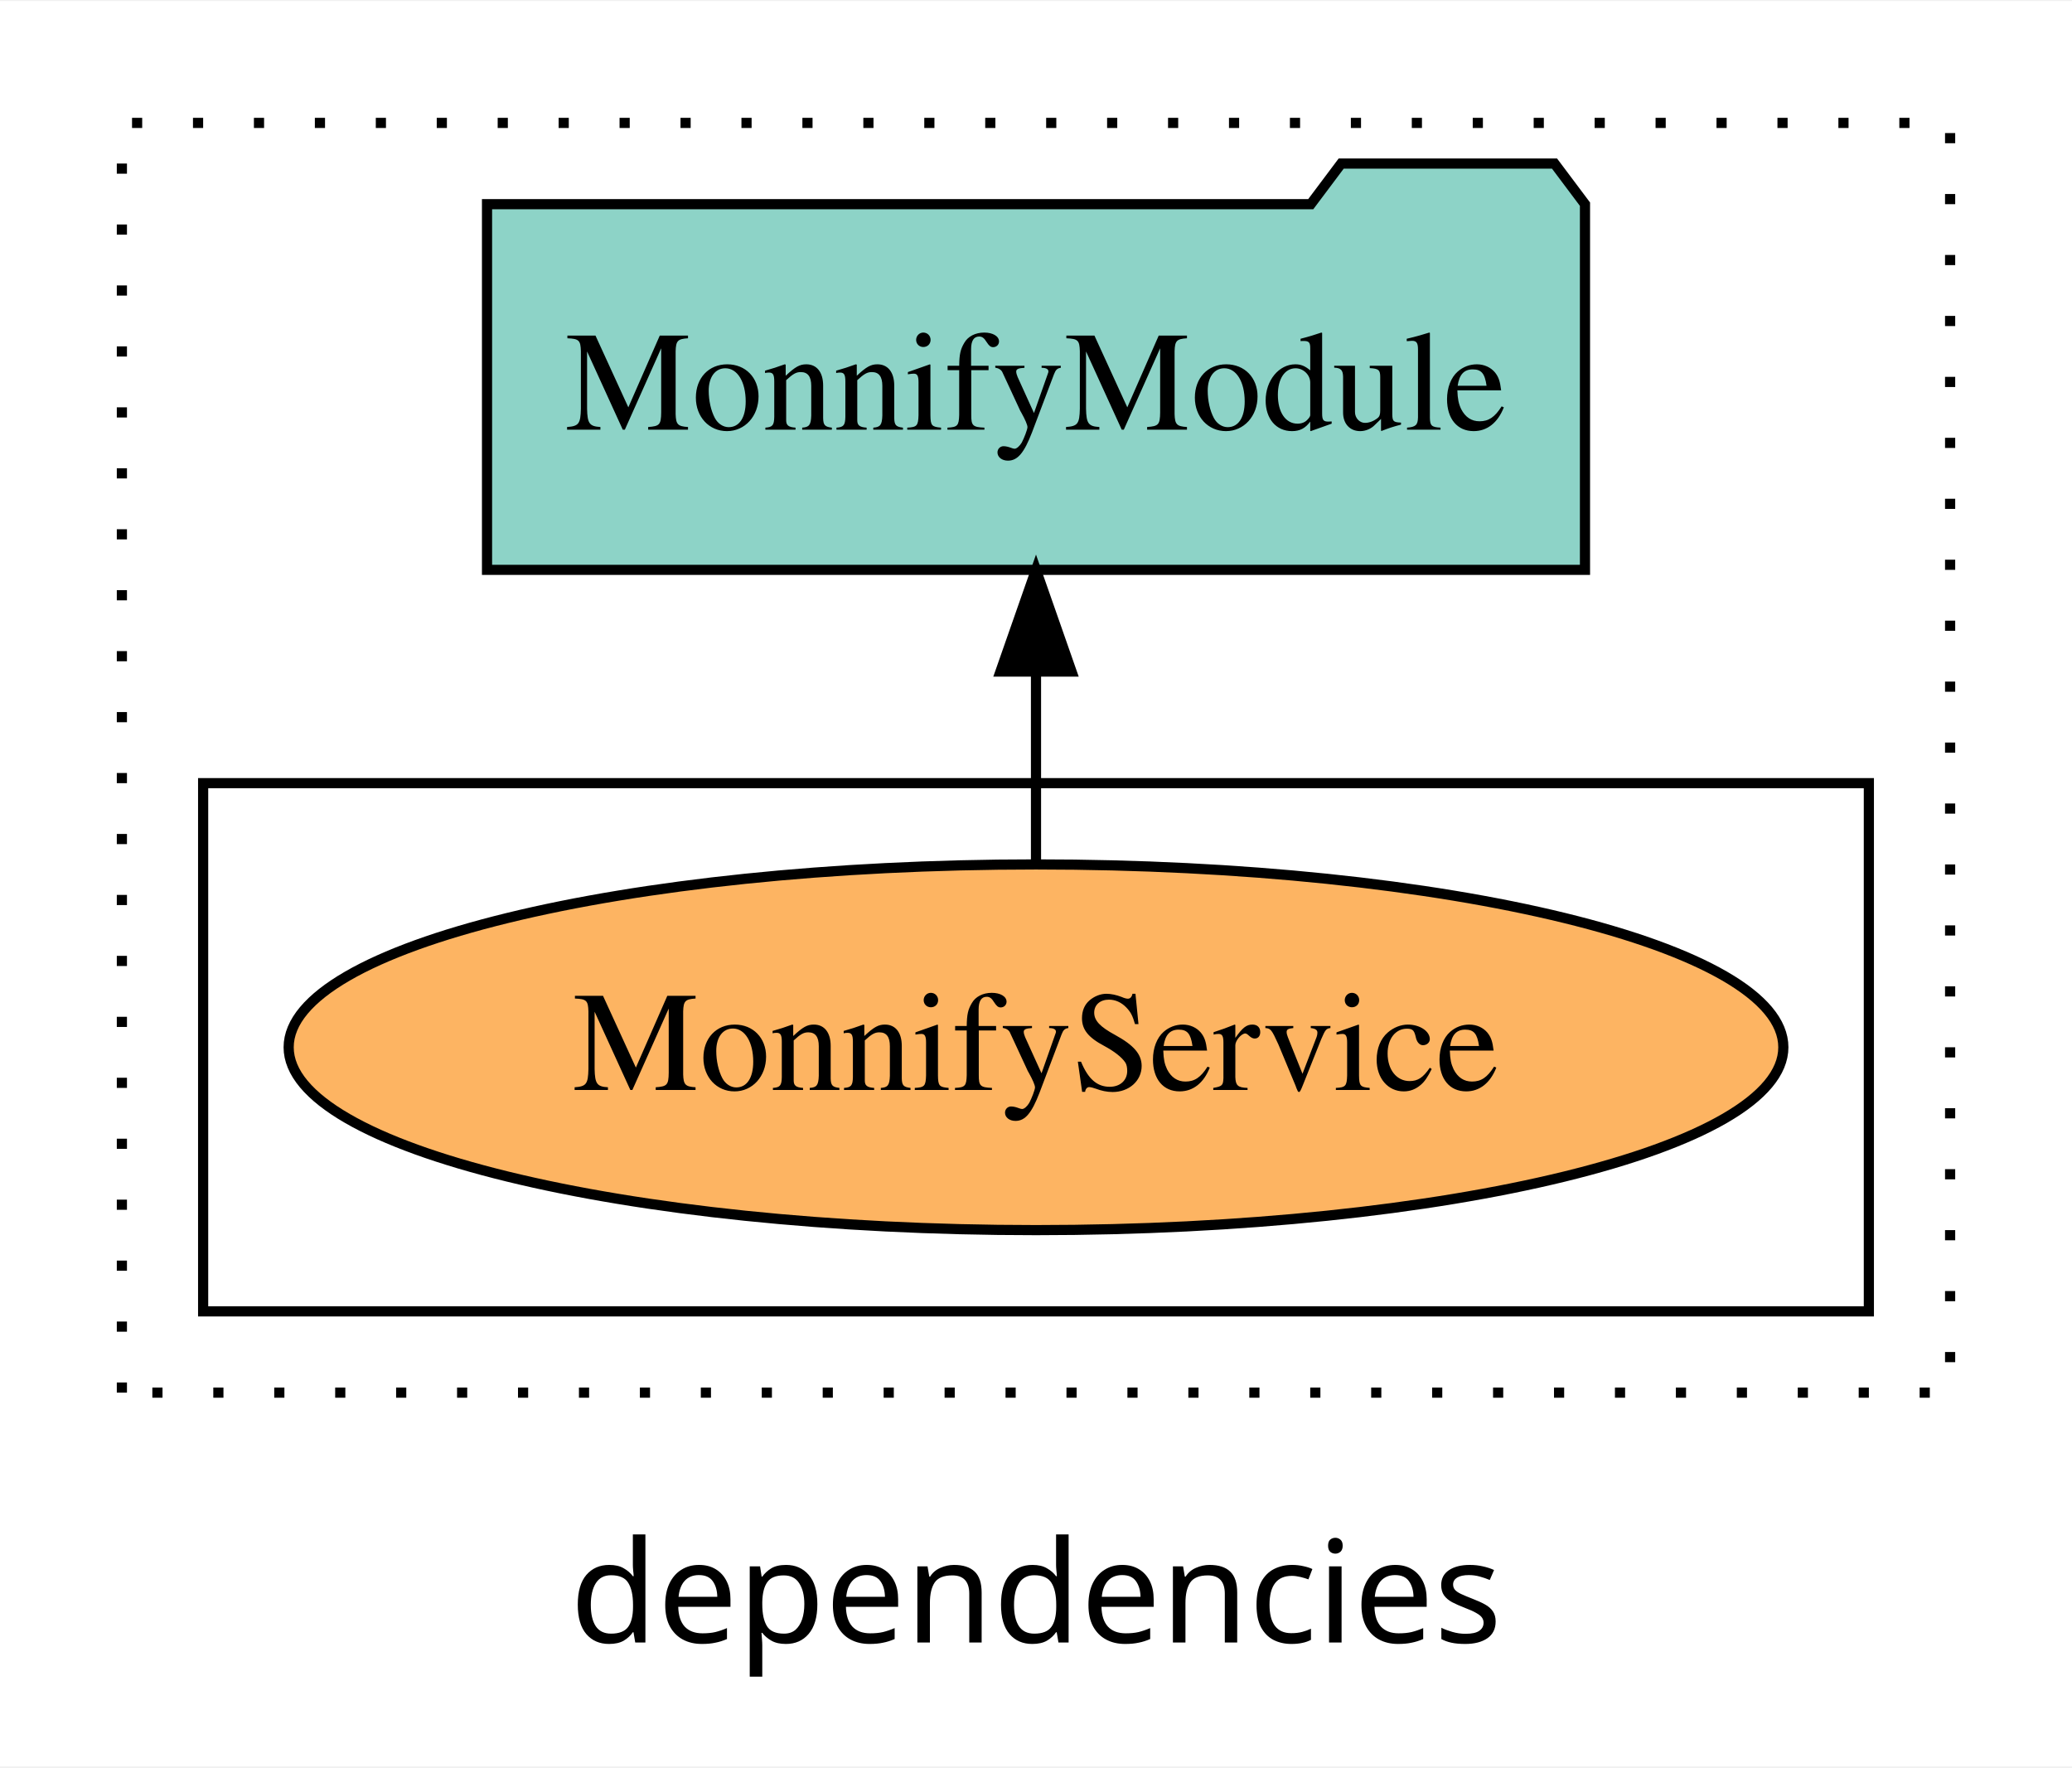
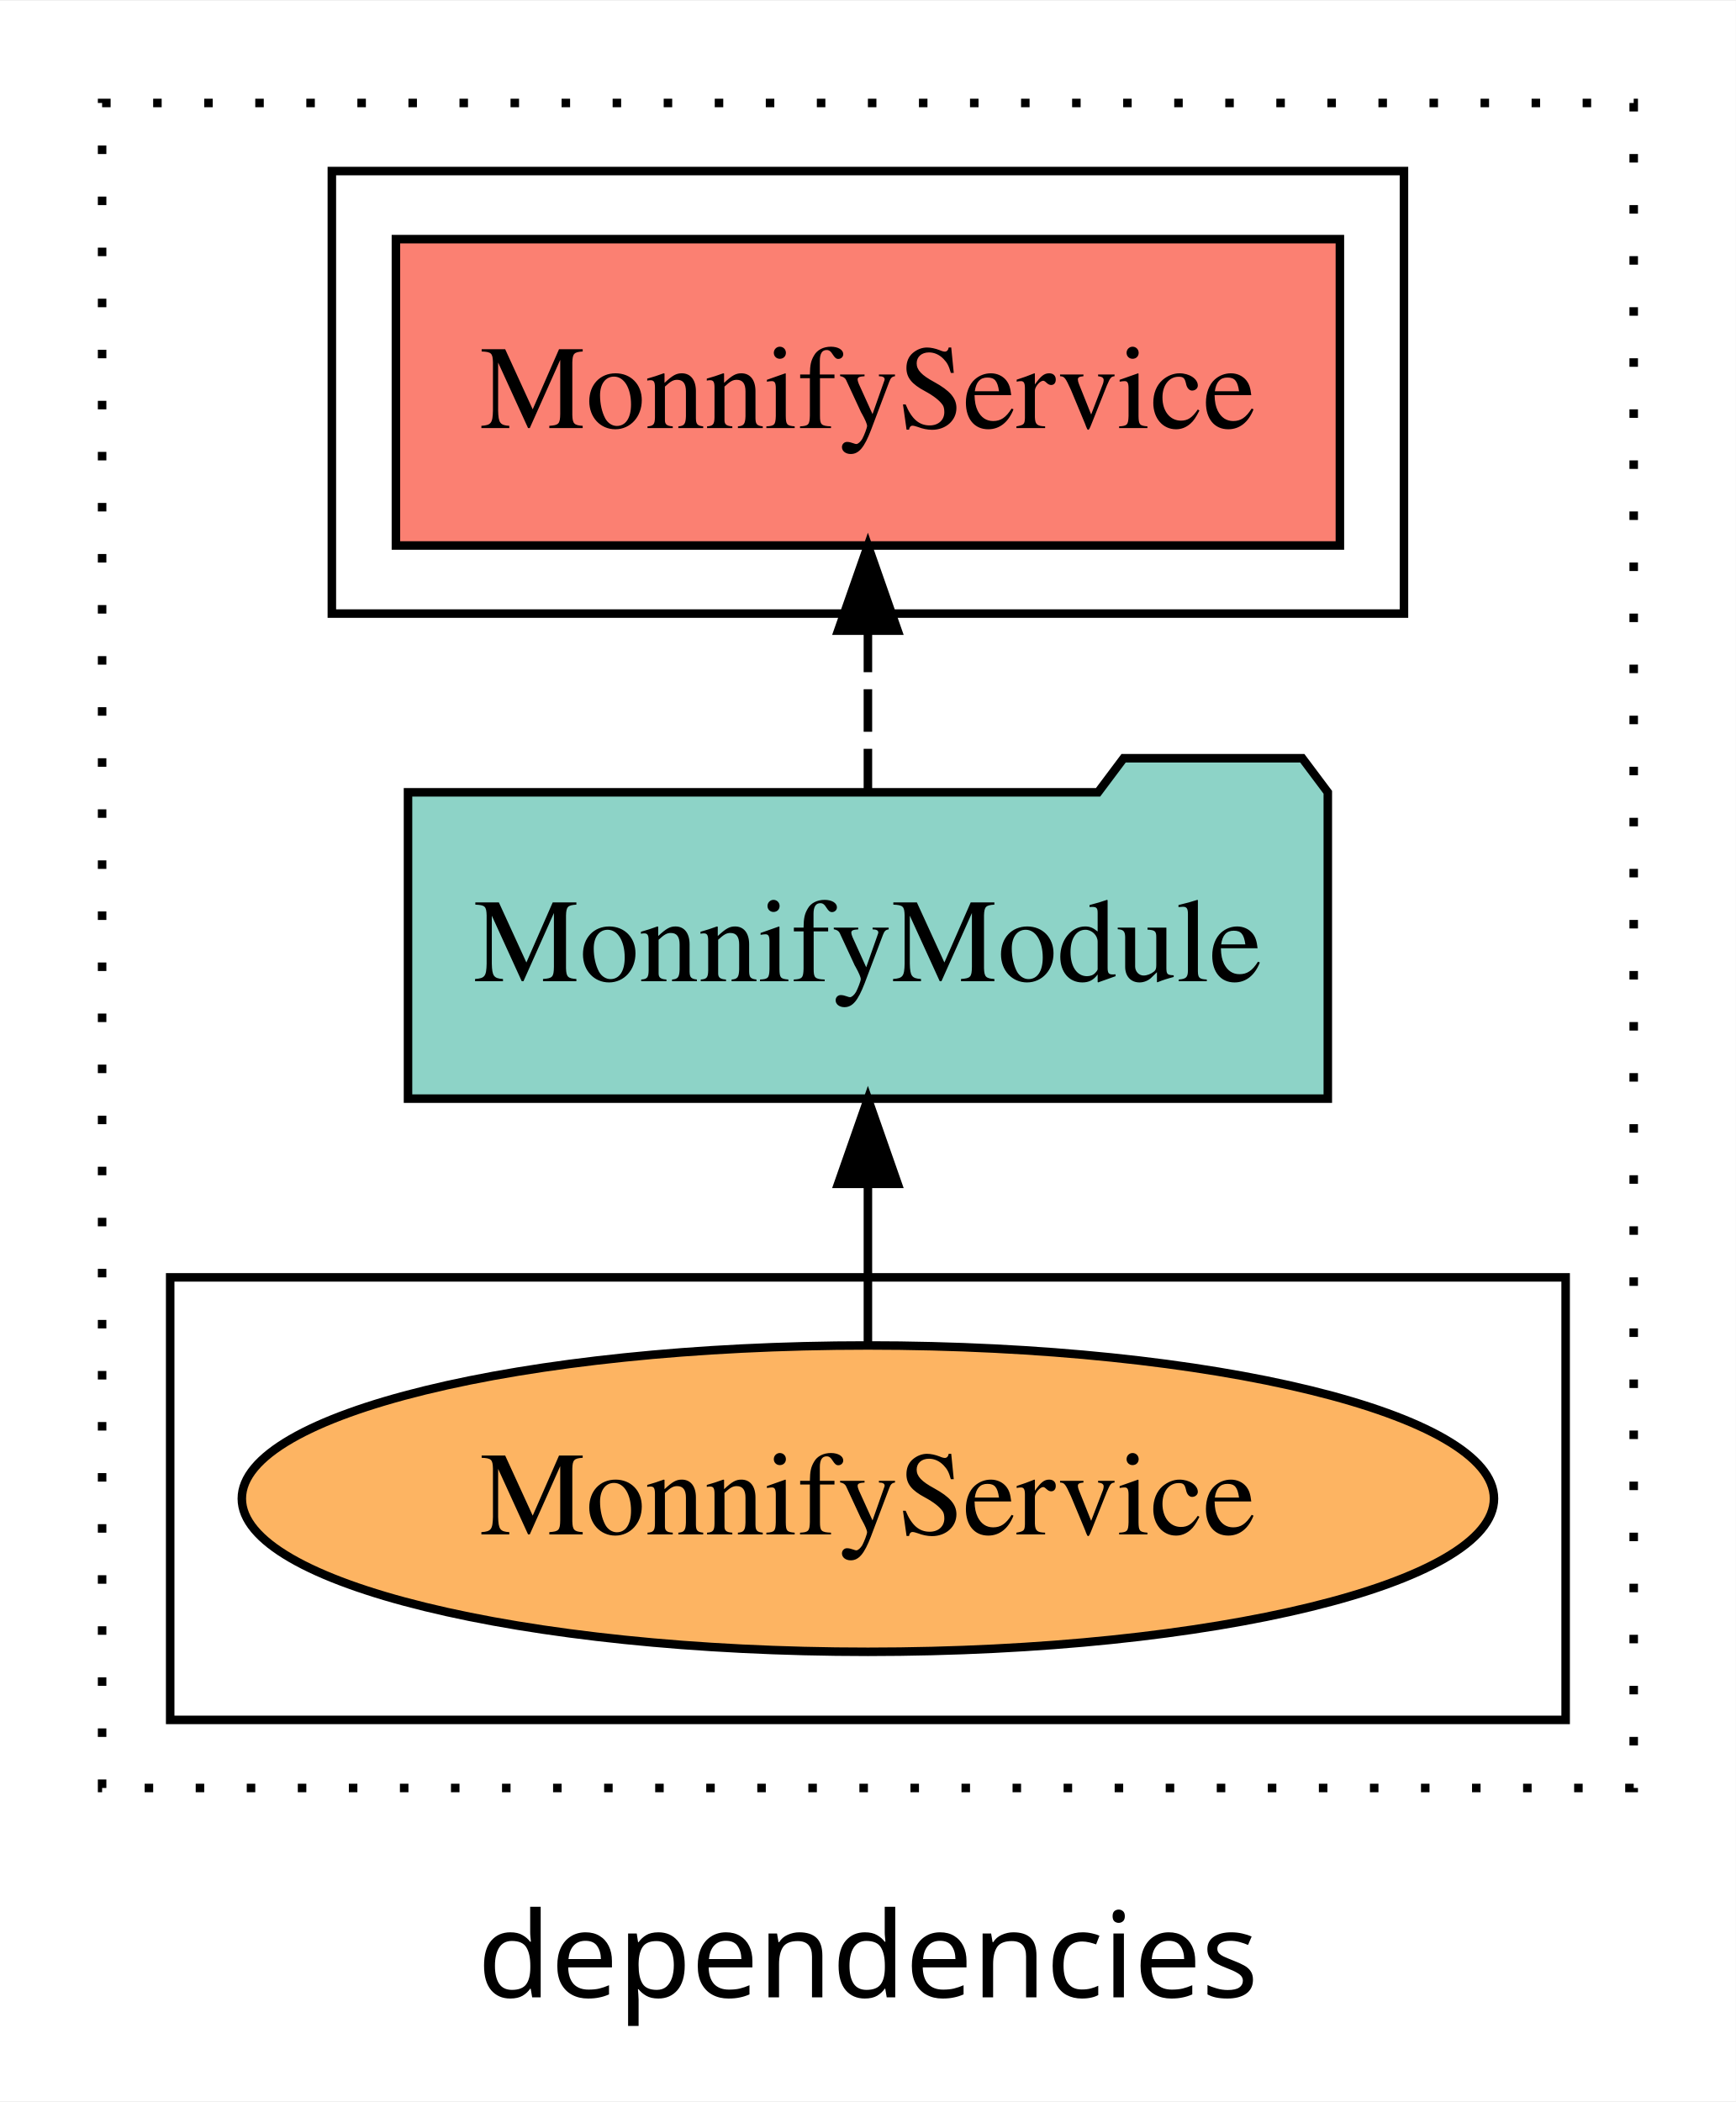
- <svg xmlns="http://www.w3.org/2000/svg" width="204pt" height="174pt" viewBox="0.00 0.00 204.00 173.80">
-   <g id="graph0" class="graph" transform="scale(1 1) rotate(0) translate(4 169.8)">
-     <polygon fill="white" stroke="transparent" points="-4,4 -4,-169.8 200,-169.8 200,4 -4,4" />
+ <svg xmlns="http://www.w3.org/2000/svg" width="204pt" height="247pt" viewBox="0.00 0.00 204.00 246.80">
+   <g id="graph0" class="graph" transform="scale(1 1) rotate(0) translate(4 242.8)">
+     <polygon fill="white" stroke="transparent" points="-4,4 -4,-242.8 200,-242.8 200,4 -4,4" />
    <text text-anchor="middle" x="98" y="-8.2" font-family="sans-serif" font-size="14.00">dependencies</text>
    <g id="clust1" class="cluster">
-       <polygon fill="none" stroke="black" stroke-dasharray="1,5" points="8,-32.8 8,-157.8 188,-157.8 188,-32.8 8,-32.8" />
+       <polygon fill="none" stroke="black" stroke-dasharray="1,5" points="8,-32.8 8,-230.8 188,-230.8 188,-32.8 8,-32.8" />
    </g>
    <g id="clust6" class="cluster">
      <polygon fill="none" stroke="black" points="16,-40.8 16,-92.8 180,-92.8 180,-40.8 16,-40.8" />
    </g>
+     <g id="clust4" class="cluster">
+       <polygon fill="none" stroke="black" points="35,-170.8 35,-222.8 161,-222.8 161,-170.8 35,-170.8" />
+     </g>
    <g id="node1" class="node">
-       <ellipse fill="#fdb462" stroke="black" cx="98" cy="-66.8" rx="73.58" ry="18" />
-       <text text-anchor="middle" x="98" y="-62.6" font-family="Times,serif" font-size="14.00">MonnifyService</text>
+       <polygon fill="#fb8072" stroke="black" points="153.47,-214.8 42.53,-214.8 42.53,-178.8 153.47,-178.8 153.47,-214.8" />
+       <text text-anchor="middle" x="98" y="-192.6" font-family="Times,serif" font-size="14.00">MonnifyService </text>
    </g>
    <g id="node2" class="node">
      <polygon fill="#8dd3c7" stroke="black" points="152.05,-149.8 149.05,-153.8 128.05,-153.8 125.05,-149.8 43.95,-149.8 43.95,-113.8 152.05,-113.8 152.05,-149.8" />
      <text text-anchor="middle" x="98" y="-127.6" font-family="Times,serif" font-size="14.00">MonnifyModule</text>
    </g>
    <g id="edge1" class="edge">
+       <path fill="none" stroke="black" stroke-dasharray="5,2" d="M98,-149.91C98,-149.91 98,-168.79 98,-168.79" />
+       <polygon fill="black" stroke="black" points="94.5,-168.79 98,-178.79 101.5,-168.79 94.5,-168.79" />
+     </g>
+     <g id="node3" class="node">
+       <ellipse fill="#fdb462" stroke="black" cx="98" cy="-66.8" rx="73.58" ry="18" />
+       <text text-anchor="middle" x="98" y="-62.6" font-family="Times,serif" font-size="14.00">MonnifyService</text>
+     </g>
+     <g id="edge2" class="edge">
      <path fill="none" stroke="black" d="M98,-84.91C98,-84.91 98,-103.79 98,-103.79" />
      <polygon fill="black" stroke="black" points="94.5,-103.79 98,-113.79 101.5,-103.79 94.5,-103.79" />
    </g>
  </g>
</svg>
